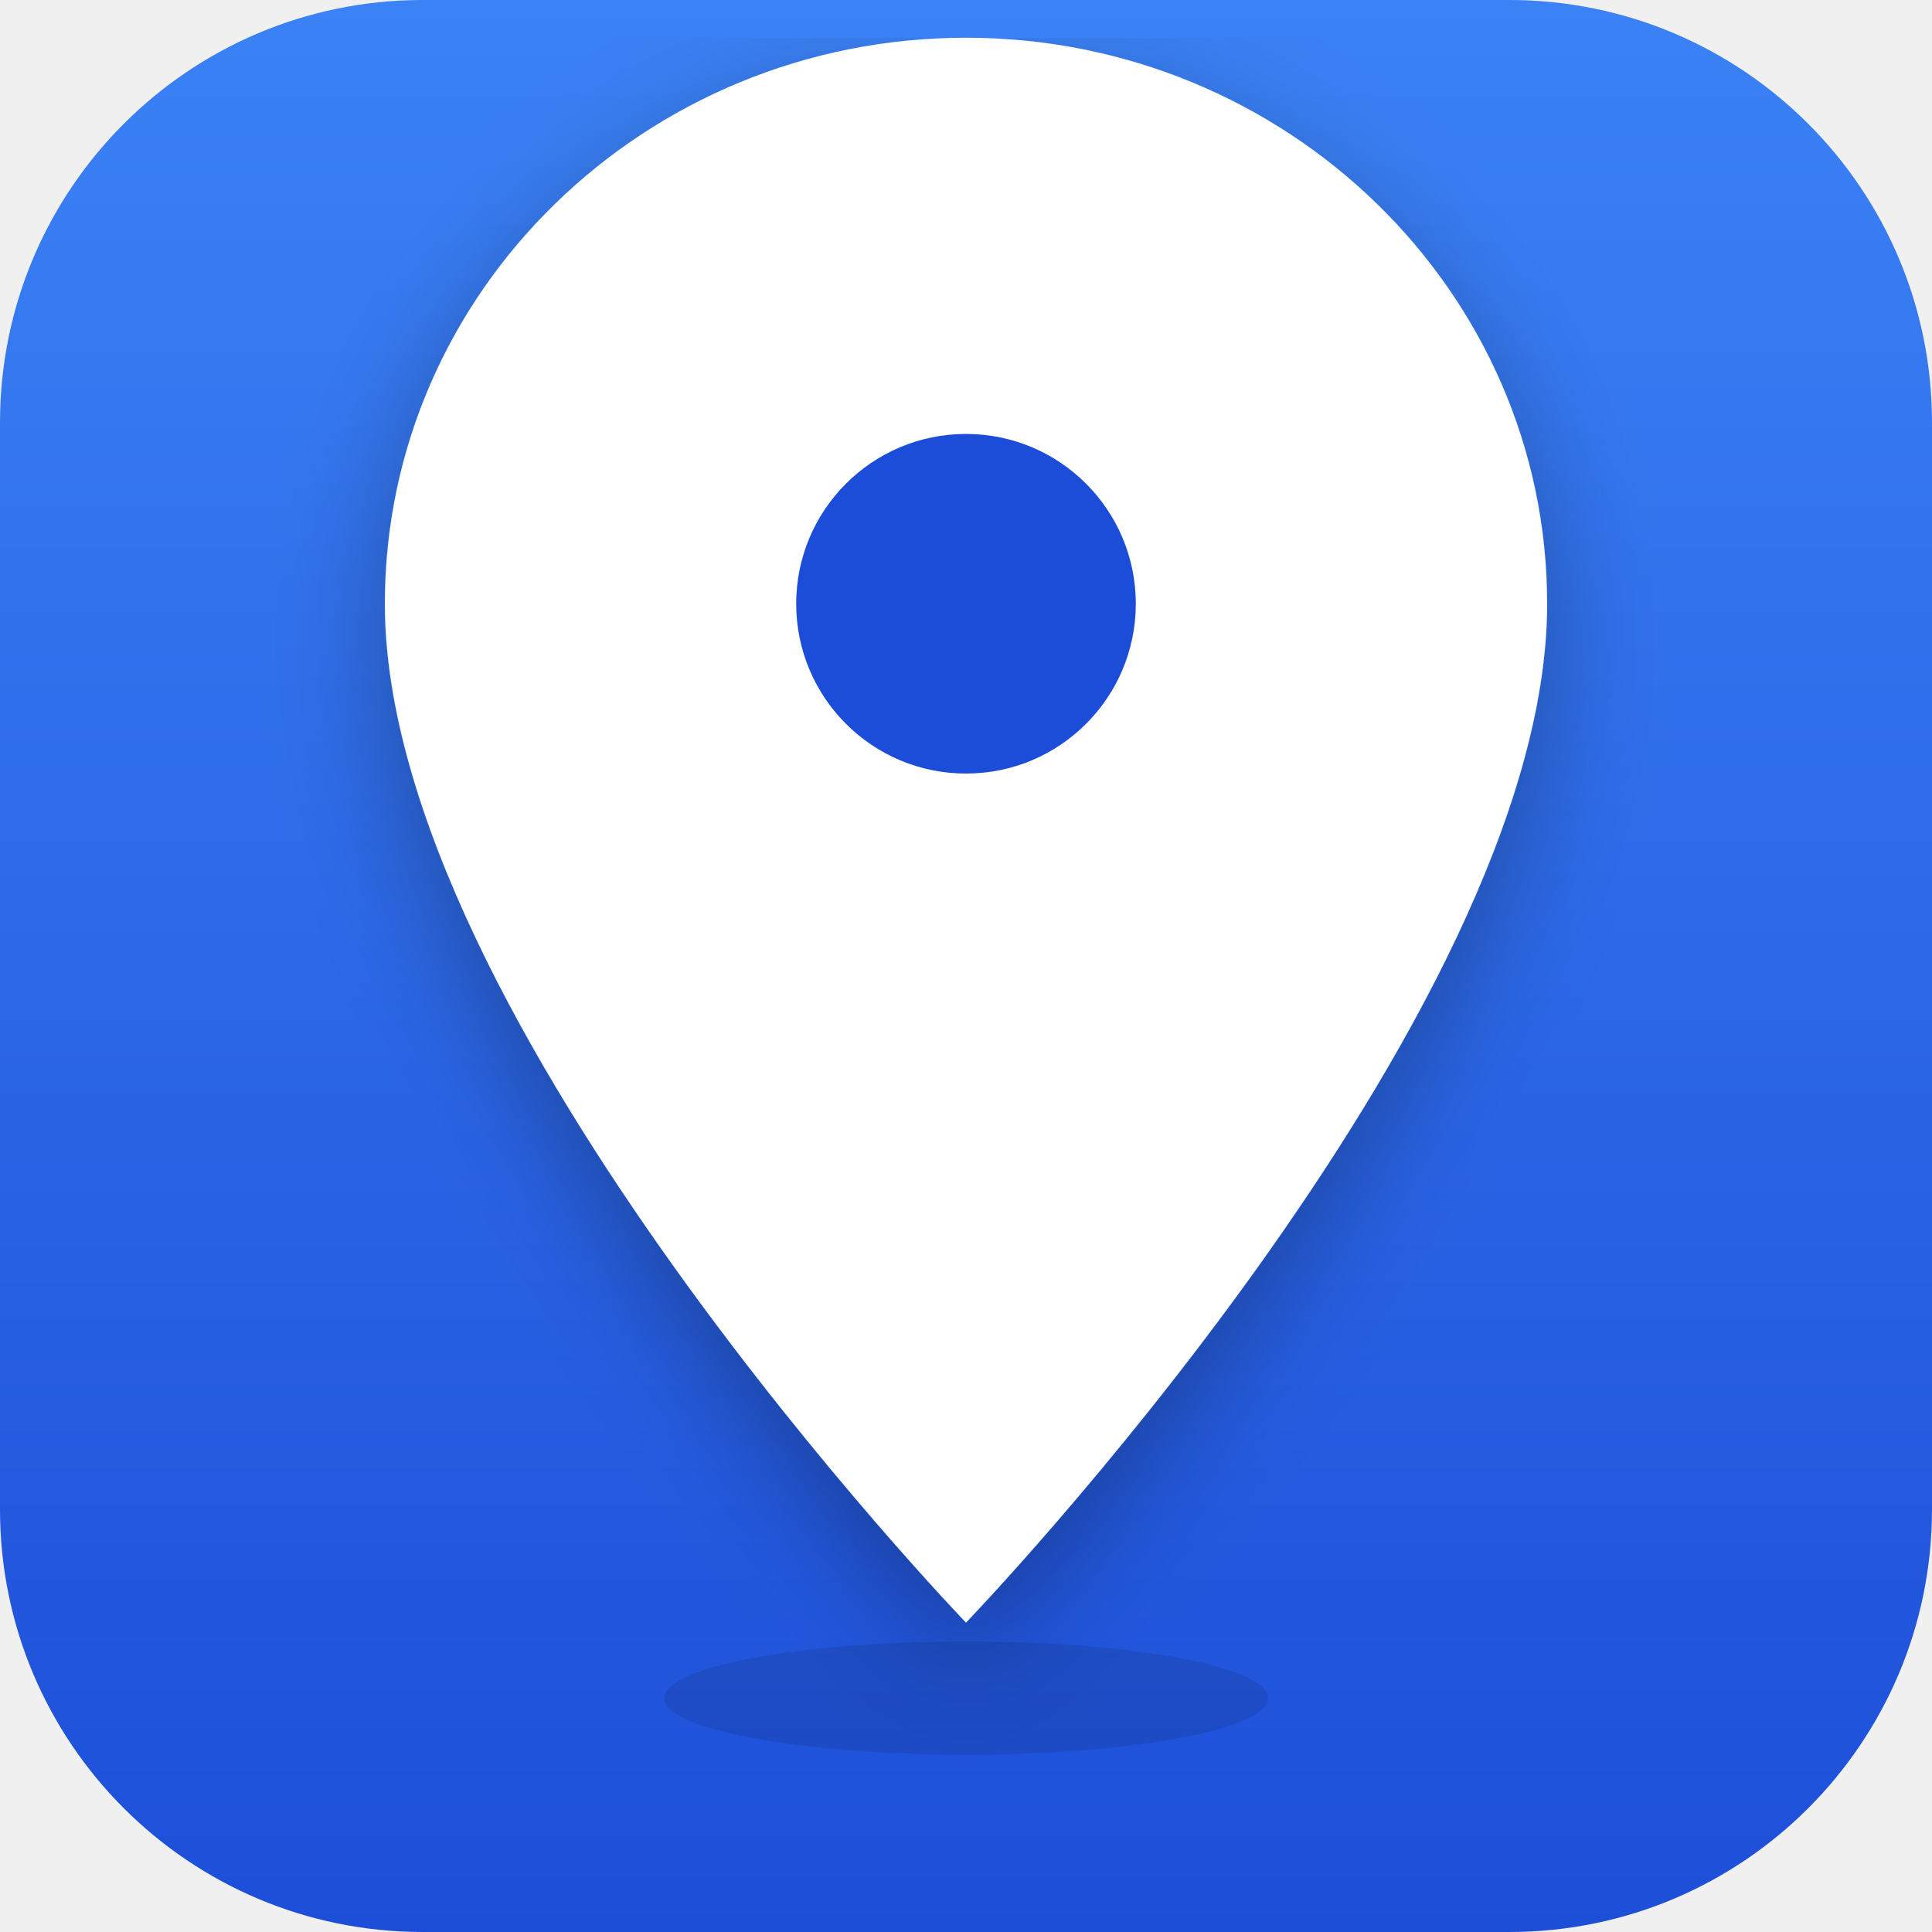
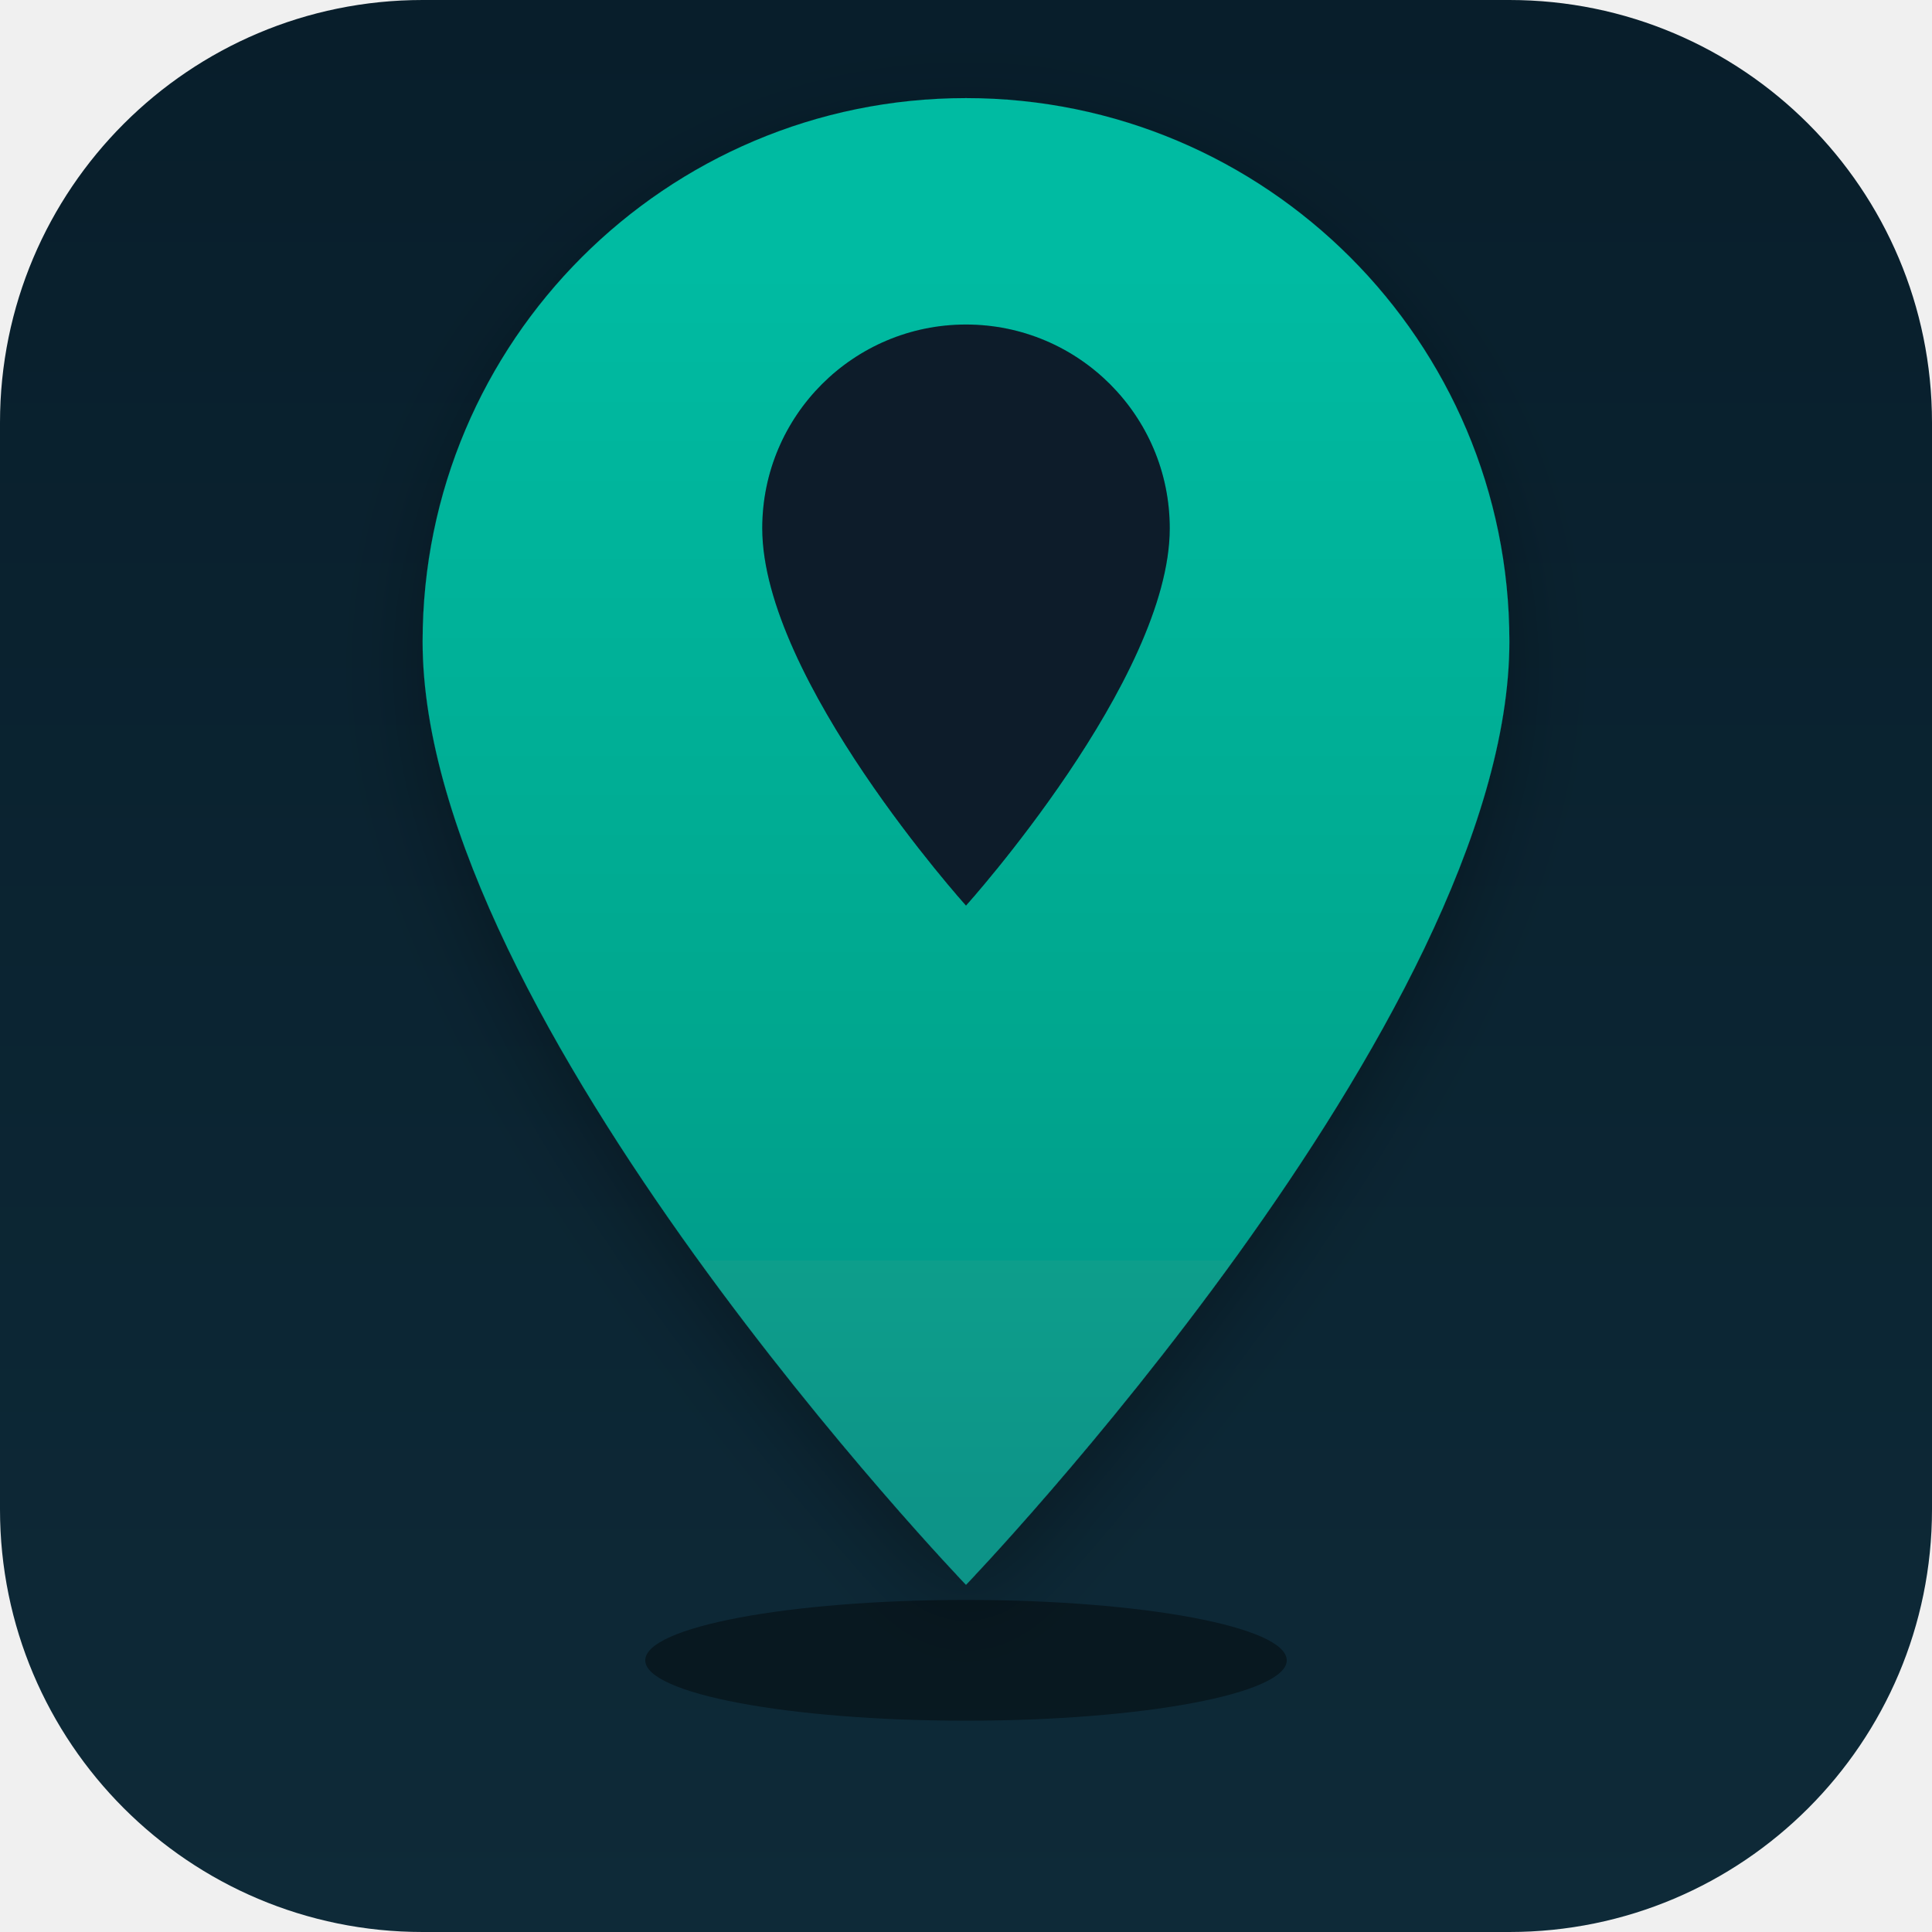
<svg xmlns="http://www.w3.org/2000/svg" width="512" height="512" viewBox="0 0 512 512">
  <defs>
-     <linearGradient id="bgGradient" x1="256" y1="0" x2="256" y2="512" gradientUnits="userSpaceOnUse">
-       <stop offset="0%" stop-color="#3B82F6" />
-       <stop offset="100%" stop-color="#1D4ED8" />
+     <linearGradient id="bgGrad" x1="256" y1="0" x2="256" y2="512" gradientUnits="userSpaceOnUse">
+       <stop offset="0%" stop-color="#081e2b" />
+       <stop offset="100%" stop-color="#0e2a38" />
+     </linearGradient>
+     <linearGradient id="pinGrad" x1="256" y1="70" x2="256" y2="400" gradientUnits="userSpaceOnUse">
+       <stop offset="0%" stop-color="#00bba2" />
+       <stop offset="60%" stop-color="#00a88f" />
+       <stop offset="100%" stop-color="#0d9488" />
    </linearGradient>
    <filter id="shadow" x="-20%" y="-20%" width="140%" height="140%">
-       <feGaussianBlur in="SourceAlpha" stdDeviation="15" />
-       <feOffset dx="0" dy="10" result="offsetblur" />
+       <feGaussianBlur in="SourceAlpha" stdDeviation="12" />
+       <feOffset dx="0" dy="8" result="offsetblur" />
      <feComponentTransfer>
        <feFuncA type="linear" slope="0.3" />
      </feComponentTransfer>
      <feMerge>
        <feMergeNode />
        <feMergeNode in="SourceGraphic" />
      </feMerge>
    </filter>
  </defs>
-   <rect width="512" height="512" rx="112" fill="url(#bgGradient)" />
-   <ellipse cx="256" cy="450" rx="80" ry="15" fill="black" opacity="0.1" />
+   <rect width="512" height="512" rx="112" fill="url(#bgGrad)" />
+   
+   {/* Base Shadow */}
+   <ellipse cx="256" cy="440" rx="85" ry="16" fill="#000000" opacity="0.4" />
+ 
+   {/* Main Pin Shape */}
  <g filter="url(#shadow)">
-     <path d="M256 430C256 430 410 270 410 160C410 77.157 340.843 10 256 10C171.157 10 102 77.157 102 160C102 270 256 430 256 430Z" fill="white" />
-     <circle cx="256" cy="160" r="45" fill="#1D4ED8" />
+     <path d="M256 420C256 420 400 270 400 170C400 90.477 335.523 26 256 26C176.477 26 112 90.477 112 170C112 270 256 420 256 420Z" fill="url(#pinGrad)" />
+     <path d="M256 240C256 240 310 180 310 140C310 110.176 285.824 86 256 86C226.176 86 202 110.176 202 140C202 180 256 240 256 240Z" fill="#081e2b" />
  </g>
</svg>
